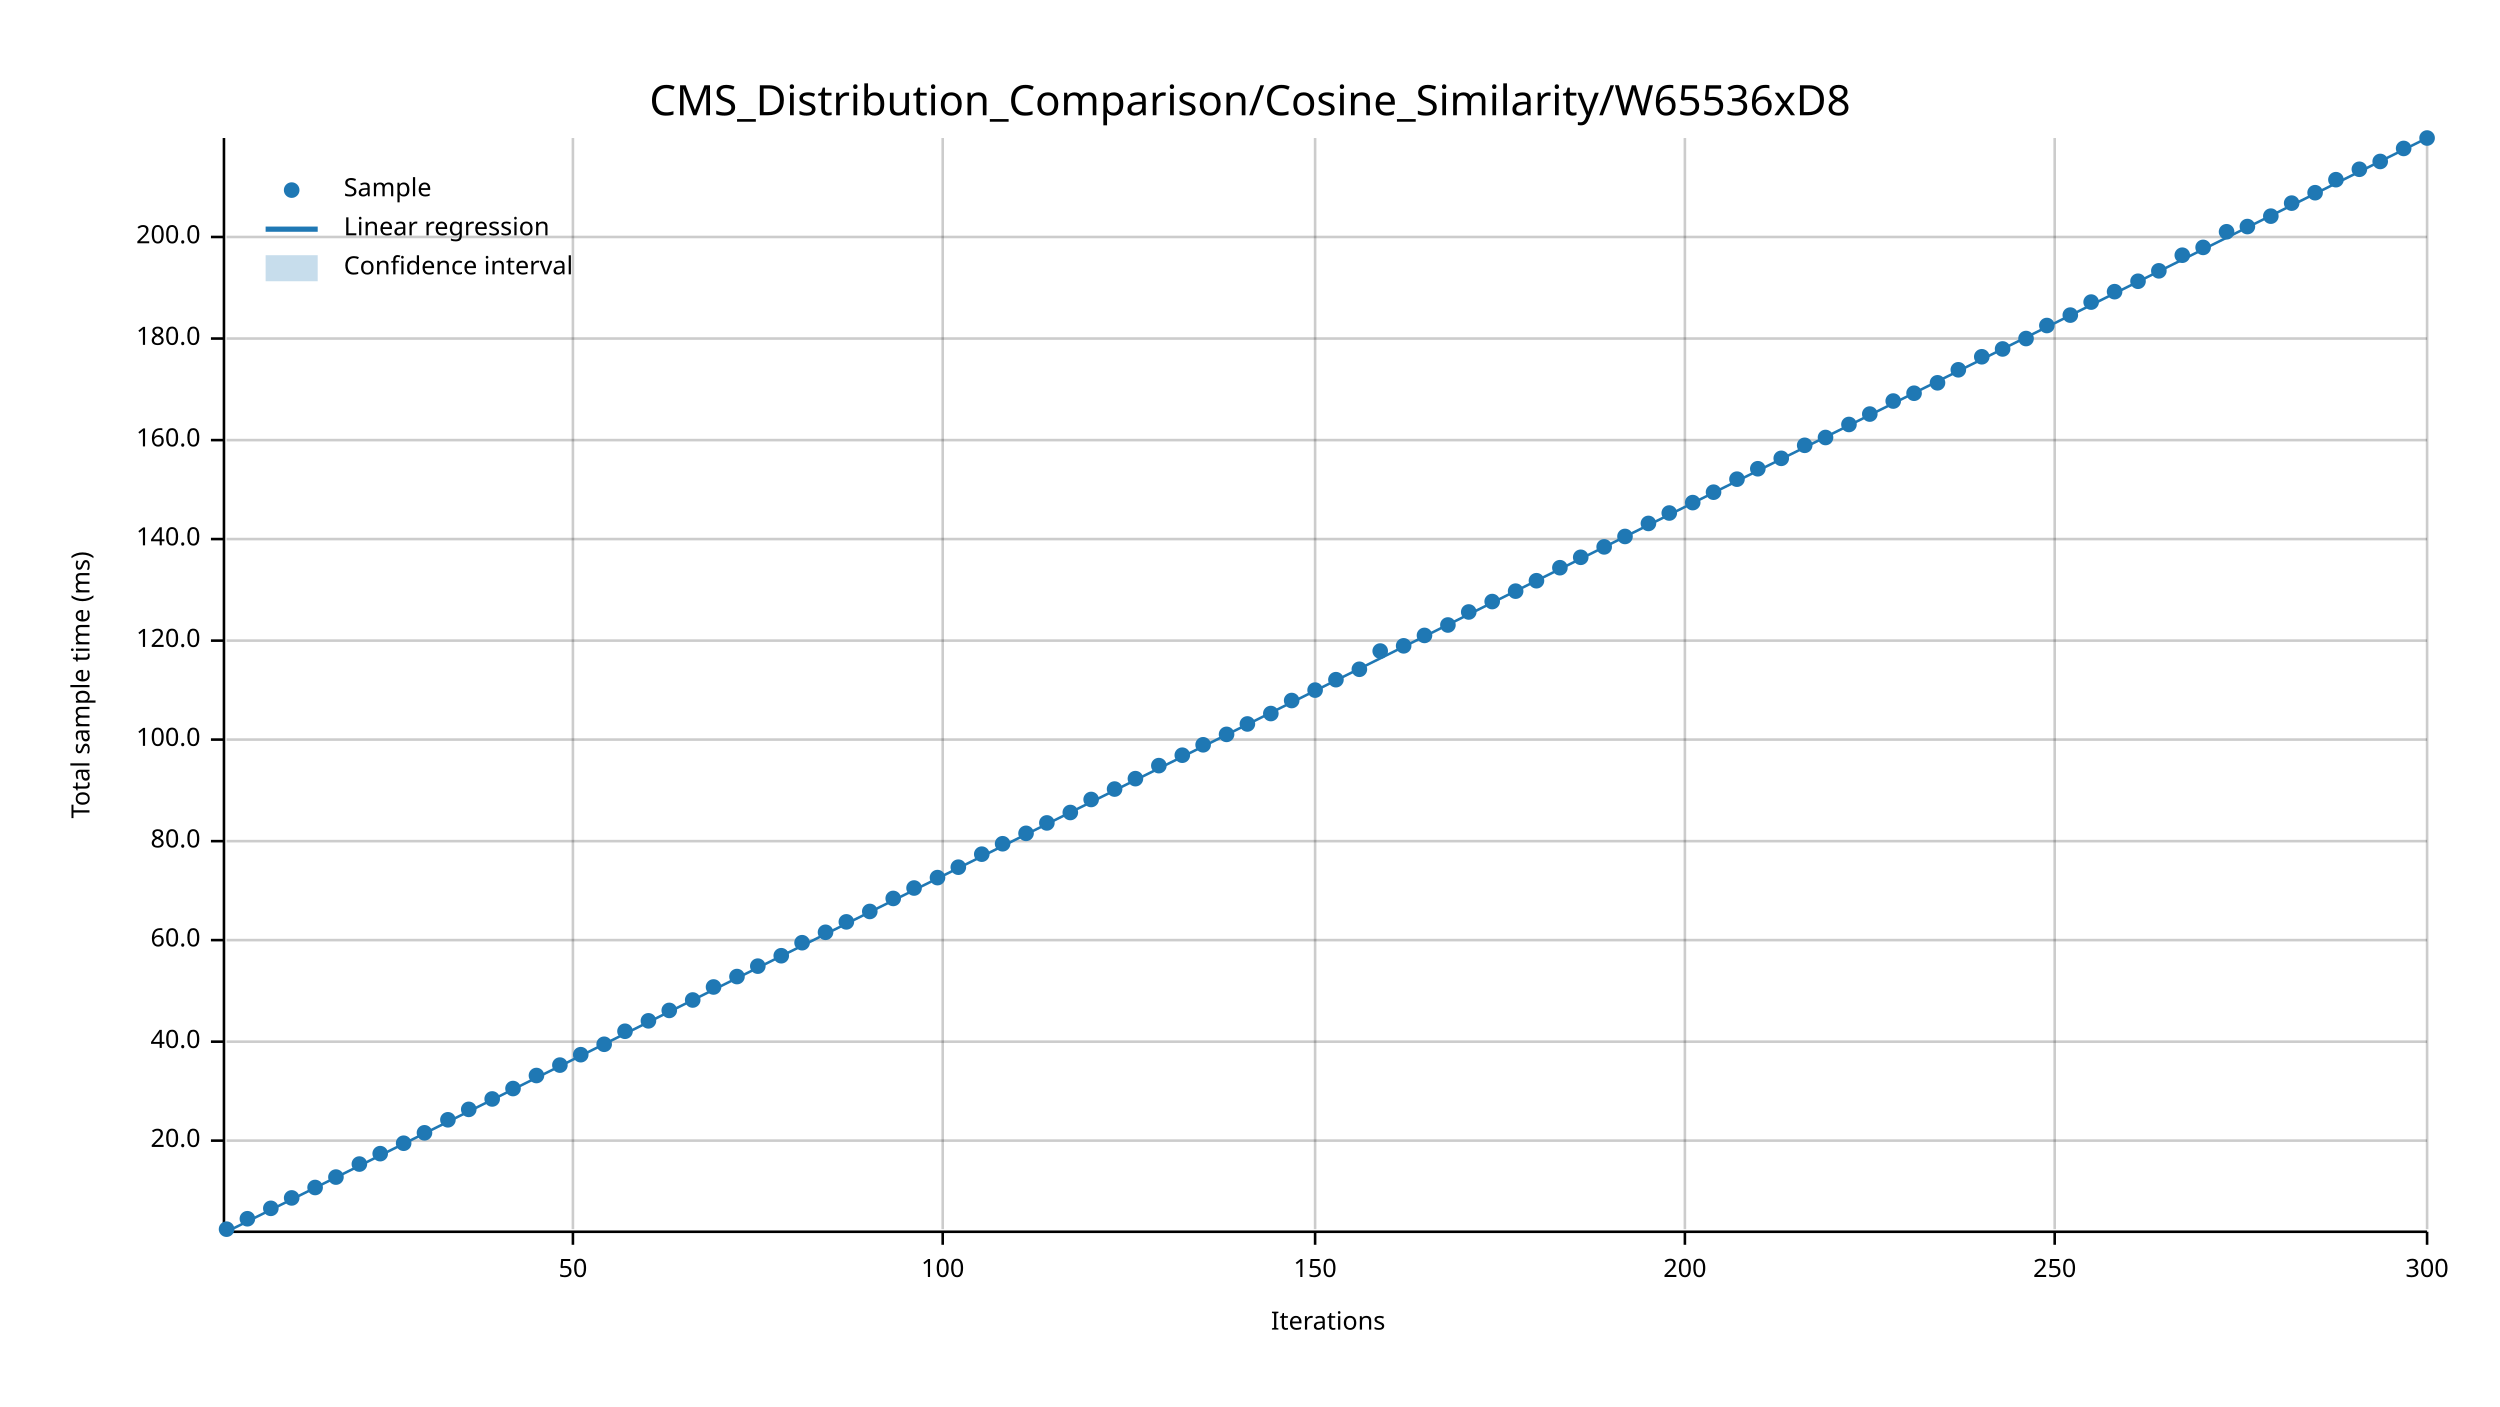
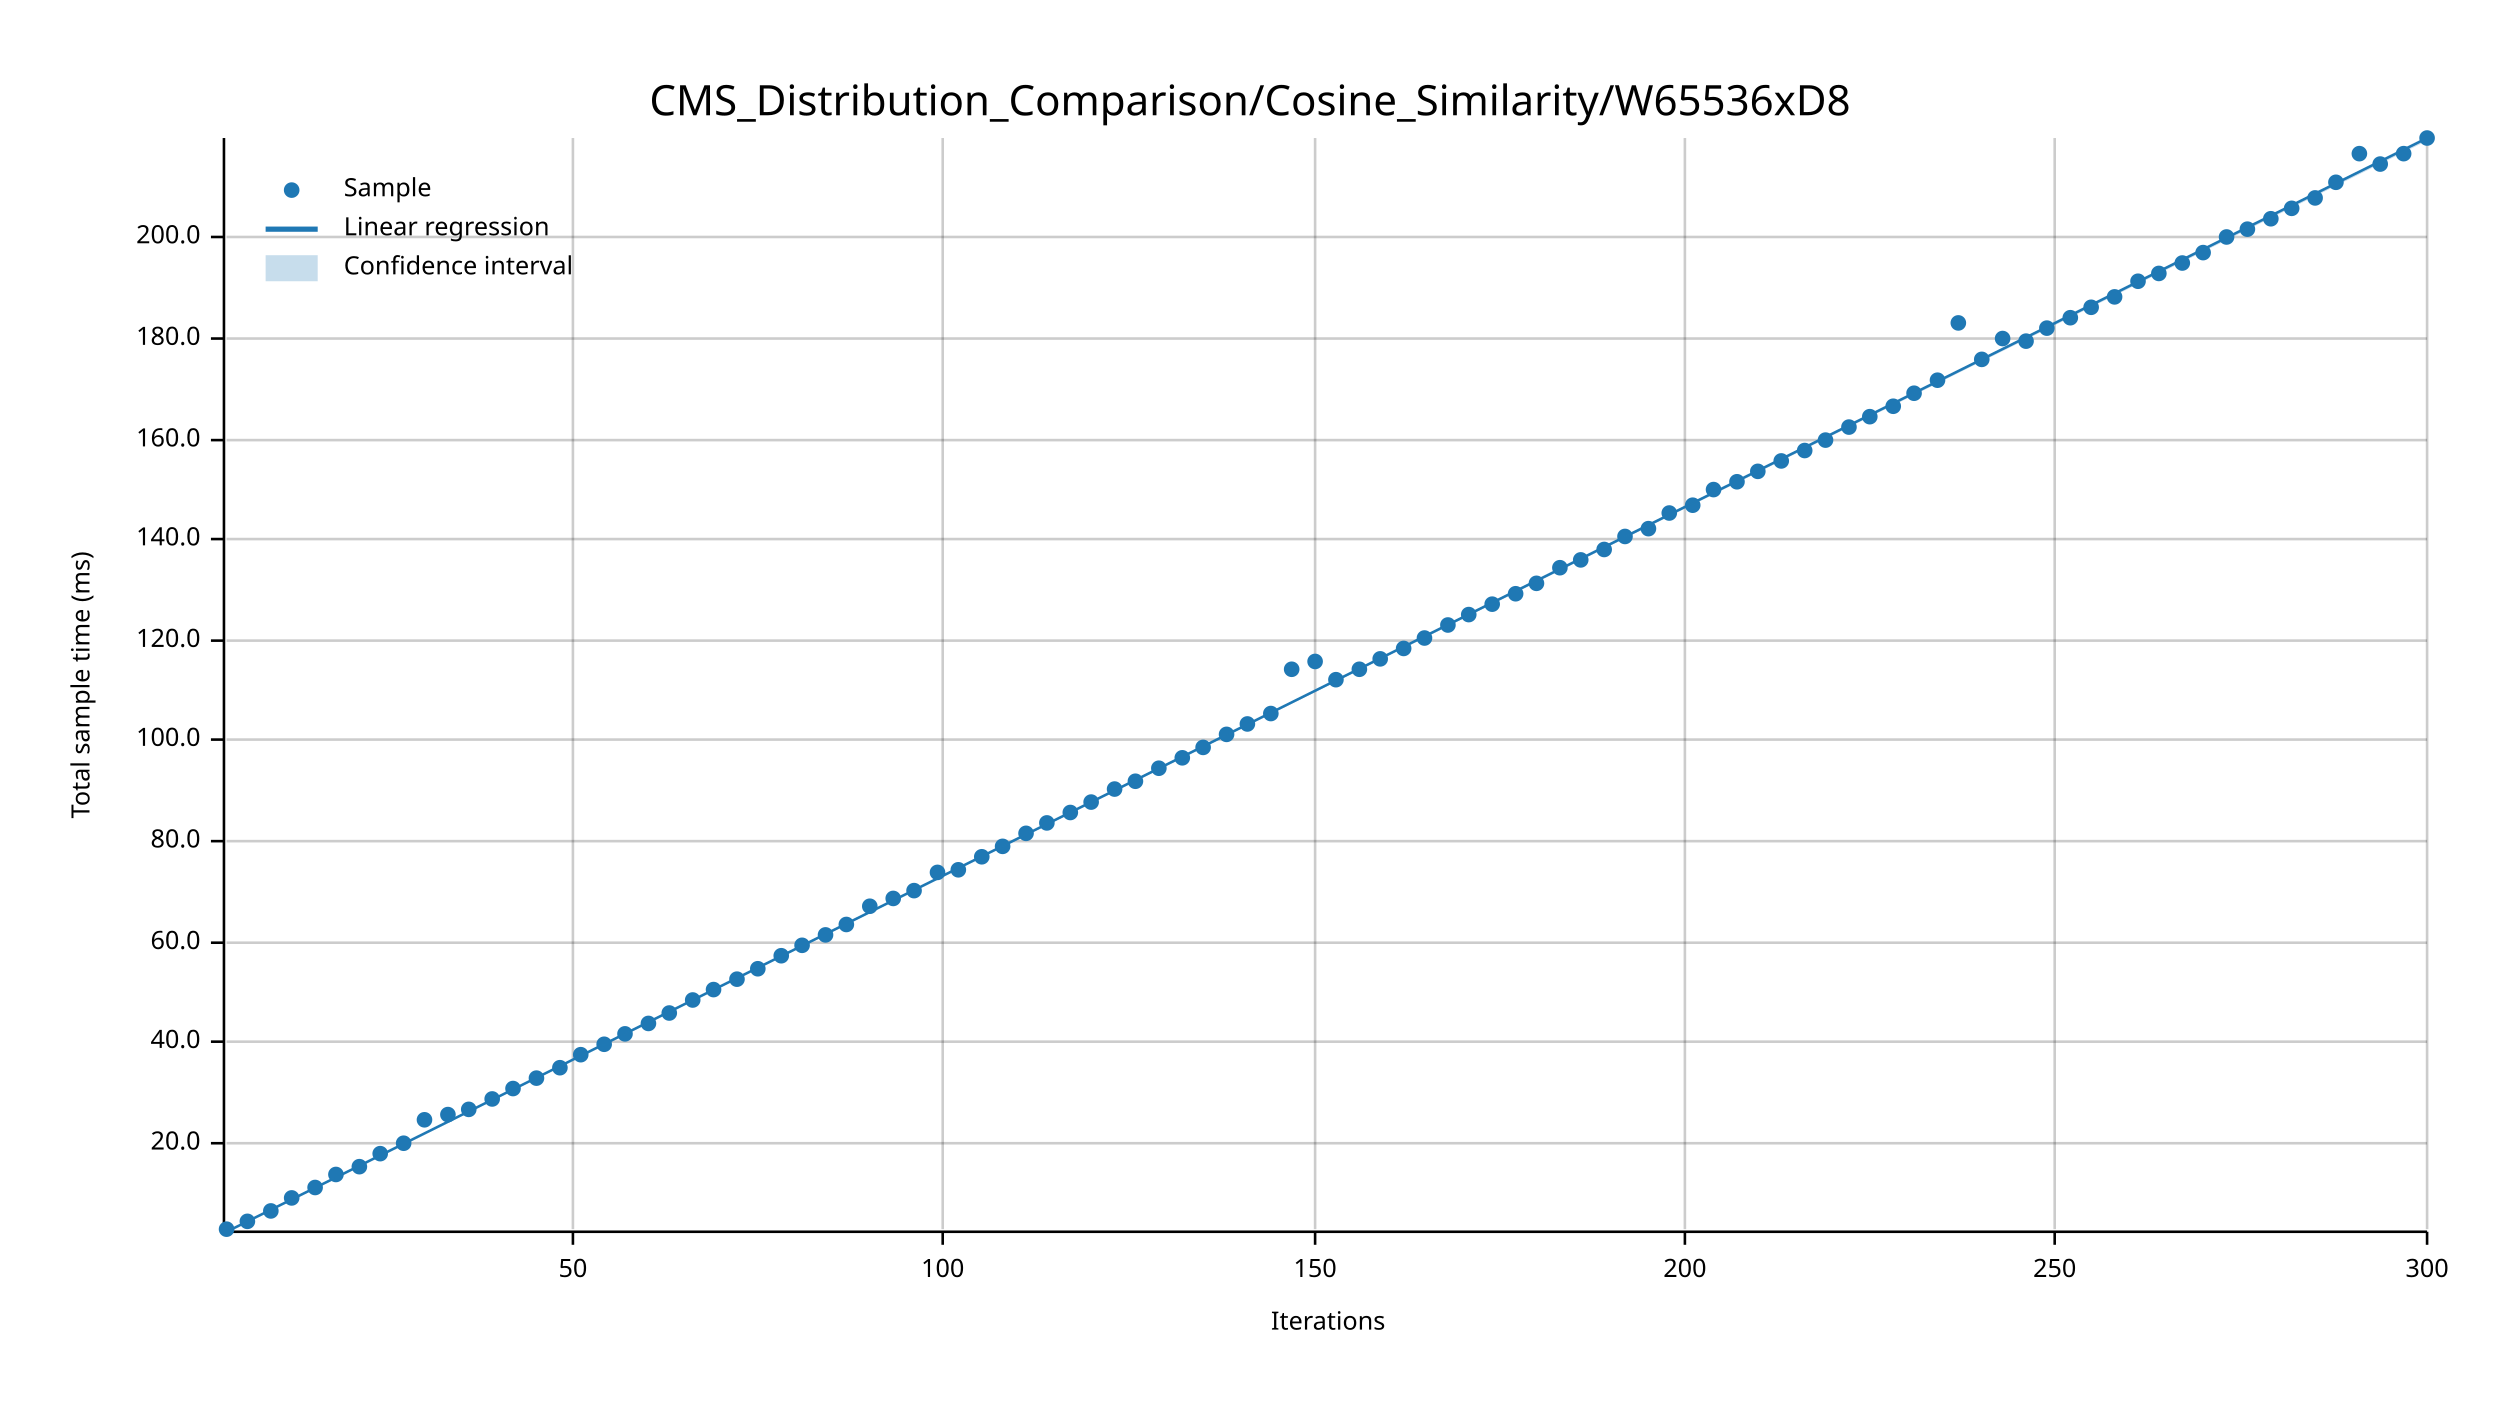
<svg xmlns="http://www.w3.org/2000/svg" width="960" height="540" viewBox="0 0 960 540">
  <text x="480" y="32" dy="0.76em" text-anchor="middle" font-family="sans-serif" font-size="16.129" opacity="1" fill="#000000">
CMS_Distribution_Comparison/Cosine_Similarity/W65536xD8
</text>
  <text x="27" y="263" dy="0.76em" text-anchor="middle" font-family="sans-serif" font-size="9.677" opacity="1" fill="#000000" transform="rotate(270, 27, 263)">
Total sample time (ms)
</text>
  <text x="510" y="513" dy="-0.5ex" text-anchor="middle" font-family="sans-serif" font-size="9.677" opacity="1" fill="#000000">
Iterations
</text>
  <line opacity="0.2" stroke="#000000" stroke-width="1" x1="220" y1="472" x2="220" y2="53" />
  <line opacity="0.2" stroke="#000000" stroke-width="1" x1="362" y1="472" x2="362" y2="53" />
  <line opacity="0.2" stroke="#000000" stroke-width="1" x1="505" y1="472" x2="505" y2="53" />
  <line opacity="0.2" stroke="#000000" stroke-width="1" x1="647" y1="472" x2="647" y2="53" />
  <line opacity="0.2" stroke="#000000" stroke-width="1" x1="789" y1="472" x2="789" y2="53" />
  <line opacity="0.2" stroke="#000000" stroke-width="1" x1="932" y1="472" x2="932" y2="53" />
-   <line opacity="0.2" stroke="#000000" stroke-width="1" x1="87" y1="438" x2="932" y2="438" />
+   <line opacity="0.2" stroke="#000000" stroke-width="1" x1="87" y1="439" x2="932" y2="439" />
  <line opacity="0.2" stroke="#000000" stroke-width="1" x1="87" y1="400" x2="932" y2="400" />
-   <line opacity="0.2" stroke="#000000" stroke-width="1" x1="87" y1="361" x2="932" y2="361" />
+   <line opacity="0.2" stroke="#000000" stroke-width="1" x1="87" y1="362" x2="932" y2="362" />
  <line opacity="0.2" stroke="#000000" stroke-width="1" x1="87" y1="323" x2="932" y2="323" />
  <line opacity="0.2" stroke="#000000" stroke-width="1" x1="87" y1="284" x2="932" y2="284" />
  <line opacity="0.2" stroke="#000000" stroke-width="1" x1="87" y1="246" x2="932" y2="246" />
  <line opacity="0.2" stroke="#000000" stroke-width="1" x1="87" y1="207" x2="932" y2="207" />
  <line opacity="0.2" stroke="#000000" stroke-width="1" x1="87" y1="169" x2="932" y2="169" />
  <line opacity="0.2" stroke="#000000" stroke-width="1" x1="87" y1="130" x2="932" y2="130" />
  <line opacity="0.2" stroke="#000000" stroke-width="1" x1="87" y1="91" x2="932" y2="91" />
  <polyline fill="none" opacity="1" stroke="#000000" stroke-width="1" points="86,53 86,472 " />
-   <text x="77" y="438" dy="0.5ex" text-anchor="end" font-family="sans-serif" font-size="9.677" opacity="1" fill="#000000">
+   <text x="77" y="439" dy="0.5ex" text-anchor="end" font-family="sans-serif" font-size="9.677" opacity="1" fill="#000000">
20.0
</text>
-   <polyline fill="none" opacity="1" stroke="#000000" stroke-width="1" points="81,438 86,438 " />
+   <polyline fill="none" opacity="1" stroke="#000000" stroke-width="1" points="81,439 86,439 " />
  <text x="77" y="400" dy="0.5ex" text-anchor="end" font-family="sans-serif" font-size="9.677" opacity="1" fill="#000000">
40.0
</text>
  <polyline fill="none" opacity="1" stroke="#000000" stroke-width="1" points="81,400 86,400 " />
-   <text x="77" y="361" dy="0.5ex" text-anchor="end" font-family="sans-serif" font-size="9.677" opacity="1" fill="#000000">
+   <text x="77" y="362" dy="0.5ex" text-anchor="end" font-family="sans-serif" font-size="9.677" opacity="1" fill="#000000">
60.0
</text>
-   <polyline fill="none" opacity="1" stroke="#000000" stroke-width="1" points="81,361 86,361 " />
+   <polyline fill="none" opacity="1" stroke="#000000" stroke-width="1" points="81,362 86,362 " />
  <text x="77" y="323" dy="0.5ex" text-anchor="end" font-family="sans-serif" font-size="9.677" opacity="1" fill="#000000">
80.0
</text>
  <polyline fill="none" opacity="1" stroke="#000000" stroke-width="1" points="81,323 86,323 " />
  <text x="77" y="284" dy="0.5ex" text-anchor="end" font-family="sans-serif" font-size="9.677" opacity="1" fill="#000000">
100.0
</text>
  <polyline fill="none" opacity="1" stroke="#000000" stroke-width="1" points="81,284 86,284 " />
  <text x="77" y="246" dy="0.5ex" text-anchor="end" font-family="sans-serif" font-size="9.677" opacity="1" fill="#000000">
120.0
</text>
  <polyline fill="none" opacity="1" stroke="#000000" stroke-width="1" points="81,246 86,246 " />
  <text x="77" y="207" dy="0.5ex" text-anchor="end" font-family="sans-serif" font-size="9.677" opacity="1" fill="#000000">
140.0
</text>
  <polyline fill="none" opacity="1" stroke="#000000" stroke-width="1" points="81,207 86,207 " />
  <text x="77" y="169" dy="0.5ex" text-anchor="end" font-family="sans-serif" font-size="9.677" opacity="1" fill="#000000">
160.0
</text>
  <polyline fill="none" opacity="1" stroke="#000000" stroke-width="1" points="81,169 86,169 " />
  <text x="77" y="130" dy="0.5ex" text-anchor="end" font-family="sans-serif" font-size="9.677" opacity="1" fill="#000000">
180.0
</text>
  <polyline fill="none" opacity="1" stroke="#000000" stroke-width="1" points="81,130 86,130 " />
  <text x="77" y="91" dy="0.5ex" text-anchor="end" font-family="sans-serif" font-size="9.677" opacity="1" fill="#000000">
200.0
</text>
  <polyline fill="none" opacity="1" stroke="#000000" stroke-width="1" points="81,91 86,91 " />
  <polyline fill="none" opacity="1" stroke="#000000" stroke-width="1" points="87,473 932,473 " />
  <text x="220" y="483" dy="0.76em" text-anchor="middle" font-family="sans-serif" font-size="9.677" opacity="1" fill="#000000">
50
</text>
  <polyline fill="none" opacity="1" stroke="#000000" stroke-width="1" points="220,473 220,478 " />
  <text x="362" y="483" dy="0.76em" text-anchor="middle" font-family="sans-serif" font-size="9.677" opacity="1" fill="#000000">
100
</text>
  <polyline fill="none" opacity="1" stroke="#000000" stroke-width="1" points="362,473 362,478 " />
  <text x="505" y="483" dy="0.76em" text-anchor="middle" font-family="sans-serif" font-size="9.677" opacity="1" fill="#000000">
150
</text>
  <polyline fill="none" opacity="1" stroke="#000000" stroke-width="1" points="505,473 505,478 " />
  <text x="647" y="483" dy="0.76em" text-anchor="middle" font-family="sans-serif" font-size="9.677" opacity="1" fill="#000000">
200
</text>
  <polyline fill="none" opacity="1" stroke="#000000" stroke-width="1" points="647,473 647,478 " />
  <text x="789" y="483" dy="0.76em" text-anchor="middle" font-family="sans-serif" font-size="9.677" opacity="1" fill="#000000">
250
</text>
  <polyline fill="none" opacity="1" stroke="#000000" stroke-width="1" points="789,473 789,478 " />
  <text x="932" y="483" dy="0.76em" text-anchor="middle" font-family="sans-serif" font-size="9.677" opacity="1" fill="#000000">
300
</text>
  <polyline fill="none" opacity="1" stroke="#000000" stroke-width="1" points="932,473 932,478 " />
  <circle cx="87" cy="472" r="3" opacity="1" fill="#1F78B4" stroke="none" stroke-width="1" />
-   <circle cx="95" cy="468" r="3" opacity="1" fill="#1F78B4" stroke="none" stroke-width="1" />
-   <circle cx="104" cy="464" r="3" opacity="1" fill="#1F78B4" stroke="none" stroke-width="1" />
+   <circle cx="95" cy="469" r="3" opacity="1" fill="#1F78B4" stroke="none" stroke-width="1" />
+   <circle cx="104" cy="465" r="3" opacity="1" fill="#1F78B4" stroke="none" stroke-width="1" />
  <circle cx="112" cy="460" r="3" opacity="1" fill="#1F78B4" stroke="none" stroke-width="1" />
  <circle cx="121" cy="456" r="3" opacity="1" fill="#1F78B4" stroke="none" stroke-width="1" />
-   <circle cx="129" cy="452" r="3" opacity="1" fill="#1F78B4" stroke="none" stroke-width="1" />
-   <circle cx="138" cy="447" r="3" opacity="1" fill="#1F78B4" stroke="none" stroke-width="1" />
+   <circle cx="129" cy="451" r="3" opacity="1" fill="#1F78B4" stroke="none" stroke-width="1" />
+   <circle cx="138" cy="448" r="3" opacity="1" fill="#1F78B4" stroke="none" stroke-width="1" />
  <circle cx="146" cy="443" r="3" opacity="1" fill="#1F78B4" stroke="none" stroke-width="1" />
  <circle cx="155" cy="439" r="3" opacity="1" fill="#1F78B4" stroke="none" stroke-width="1" />
-   <circle cx="163" cy="435" r="3" opacity="1" fill="#1F78B4" stroke="none" stroke-width="1" />
-   <circle cx="172" cy="430" r="3" opacity="1" fill="#1F78B4" stroke="none" stroke-width="1" />
+   <circle cx="163" cy="430" r="3" opacity="1" fill="#1F78B4" stroke="none" stroke-width="1" />
+   <circle cx="172" cy="428" r="3" opacity="1" fill="#1F78B4" stroke="none" stroke-width="1" />
  <circle cx="180" cy="426" r="3" opacity="1" fill="#1F78B4" stroke="none" stroke-width="1" />
  <circle cx="189" cy="422" r="3" opacity="1" fill="#1F78B4" stroke="none" stroke-width="1" />
  <circle cx="197" cy="418" r="3" opacity="1" fill="#1F78B4" stroke="none" stroke-width="1" />
-   <circle cx="206" cy="413" r="3" opacity="1" fill="#1F78B4" stroke="none" stroke-width="1" />
-   <circle cx="215" cy="409" r="3" opacity="1" fill="#1F78B4" stroke="none" stroke-width="1" />
+   <circle cx="206" cy="414" r="3" opacity="1" fill="#1F78B4" stroke="none" stroke-width="1" />
+   <circle cx="215" cy="410" r="3" opacity="1" fill="#1F78B4" stroke="none" stroke-width="1" />
  <circle cx="223" cy="405" r="3" opacity="1" fill="#1F78B4" stroke="none" stroke-width="1" />
  <circle cx="232" cy="401" r="3" opacity="1" fill="#1F78B4" stroke="none" stroke-width="1" />
-   <circle cx="240" cy="396" r="3" opacity="1" fill="#1F78B4" stroke="none" stroke-width="1" />
-   <circle cx="249" cy="392" r="3" opacity="1" fill="#1F78B4" stroke="none" stroke-width="1" />
-   <circle cx="257" cy="388" r="3" opacity="1" fill="#1F78B4" stroke="none" stroke-width="1" />
+   <circle cx="240" cy="397" r="3" opacity="1" fill="#1F78B4" stroke="none" stroke-width="1" />
+   <circle cx="249" cy="393" r="3" opacity="1" fill="#1F78B4" stroke="none" stroke-width="1" />
+   <circle cx="257" cy="389" r="3" opacity="1" fill="#1F78B4" stroke="none" stroke-width="1" />
  <circle cx="266" cy="384" r="3" opacity="1" fill="#1F78B4" stroke="none" stroke-width="1" />
-   <circle cx="274" cy="379" r="3" opacity="1" fill="#1F78B4" stroke="none" stroke-width="1" />
-   <circle cx="283" cy="375" r="3" opacity="1" fill="#1F78B4" stroke="none" stroke-width="1" />
-   <circle cx="291" cy="371" r="3" opacity="1" fill="#1F78B4" stroke="none" stroke-width="1" />
+   <circle cx="274" cy="380" r="3" opacity="1" fill="#1F78B4" stroke="none" stroke-width="1" />
+   <circle cx="283" cy="376" r="3" opacity="1" fill="#1F78B4" stroke="none" stroke-width="1" />
+   <circle cx="291" cy="372" r="3" opacity="1" fill="#1F78B4" stroke="none" stroke-width="1" />
  <circle cx="300" cy="367" r="3" opacity="1" fill="#1F78B4" stroke="none" stroke-width="1" />
-   <circle cx="308" cy="362" r="3" opacity="1" fill="#1F78B4" stroke="none" stroke-width="1" />
-   <circle cx="317" cy="358" r="3" opacity="1" fill="#1F78B4" stroke="none" stroke-width="1" />
-   <circle cx="325" cy="354" r="3" opacity="1" fill="#1F78B4" stroke="none" stroke-width="1" />
-   <circle cx="334" cy="350" r="3" opacity="1" fill="#1F78B4" stroke="none" stroke-width="1" />
+   <circle cx="308" cy="363" r="3" opacity="1" fill="#1F78B4" stroke="none" stroke-width="1" />
+   <circle cx="317" cy="359" r="3" opacity="1" fill="#1F78B4" stroke="none" stroke-width="1" />
+   <circle cx="325" cy="355" r="3" opacity="1" fill="#1F78B4" stroke="none" stroke-width="1" />
+   <circle cx="334" cy="348" r="3" opacity="1" fill="#1F78B4" stroke="none" stroke-width="1" />
  <circle cx="343" cy="345" r="3" opacity="1" fill="#1F78B4" stroke="none" stroke-width="1" />
-   <circle cx="351" cy="341" r="3" opacity="1" fill="#1F78B4" stroke="none" stroke-width="1" />
-   <circle cx="360" cy="337" r="3" opacity="1" fill="#1F78B4" stroke="none" stroke-width="1" />
-   <circle cx="368" cy="333" r="3" opacity="1" fill="#1F78B4" stroke="none" stroke-width="1" />
-   <circle cx="377" cy="328" r="3" opacity="1" fill="#1F78B4" stroke="none" stroke-width="1" />
-   <circle cx="385" cy="324" r="3" opacity="1" fill="#1F78B4" stroke="none" stroke-width="1" />
+   <circle cx="351" cy="342" r="3" opacity="1" fill="#1F78B4" stroke="none" stroke-width="1" />
+   <circle cx="360" cy="335" r="3" opacity="1" fill="#1F78B4" stroke="none" stroke-width="1" />
+   <circle cx="368" cy="334" r="3" opacity="1" fill="#1F78B4" stroke="none" stroke-width="1" />
+   <circle cx="377" cy="329" r="3" opacity="1" fill="#1F78B4" stroke="none" stroke-width="1" />
+   <circle cx="385" cy="325" r="3" opacity="1" fill="#1F78B4" stroke="none" stroke-width="1" />
  <circle cx="394" cy="320" r="3" opacity="1" fill="#1F78B4" stroke="none" stroke-width="1" />
  <circle cx="402" cy="316" r="3" opacity="1" fill="#1F78B4" stroke="none" stroke-width="1" />
  <circle cx="411" cy="312" r="3" opacity="1" fill="#1F78B4" stroke="none" stroke-width="1" />
-   <circle cx="419" cy="307" r="3" opacity="1" fill="#1F78B4" stroke="none" stroke-width="1" />
+   <circle cx="419" cy="308" r="3" opacity="1" fill="#1F78B4" stroke="none" stroke-width="1" />
  <circle cx="428" cy="303" r="3" opacity="1" fill="#1F78B4" stroke="none" stroke-width="1" />
-   <circle cx="436" cy="299" r="3" opacity="1" fill="#1F78B4" stroke="none" stroke-width="1" />
-   <circle cx="445" cy="294" r="3" opacity="1" fill="#1F78B4" stroke="none" stroke-width="1" />
-   <circle cx="454" cy="290" r="3" opacity="1" fill="#1F78B4" stroke="none" stroke-width="1" />
-   <circle cx="462" cy="286" r="3" opacity="1" fill="#1F78B4" stroke="none" stroke-width="1" />
+   <circle cx="436" cy="300" r="3" opacity="1" fill="#1F78B4" stroke="none" stroke-width="1" />
+   <circle cx="445" cy="295" r="3" opacity="1" fill="#1F78B4" stroke="none" stroke-width="1" />
+   <circle cx="454" cy="291" r="3" opacity="1" fill="#1F78B4" stroke="none" stroke-width="1" />
+   <circle cx="462" cy="287" r="3" opacity="1" fill="#1F78B4" stroke="none" stroke-width="1" />
  <circle cx="471" cy="282" r="3" opacity="1" fill="#1F78B4" stroke="none" stroke-width="1" />
  <circle cx="479" cy="278" r="3" opacity="1" fill="#1F78B4" stroke="none" stroke-width="1" />
  <circle cx="488" cy="274" r="3" opacity="1" fill="#1F78B4" stroke="none" stroke-width="1" />
-   <circle cx="496" cy="269" r="3" opacity="1" fill="#1F78B4" stroke="none" stroke-width="1" />
-   <circle cx="505" cy="265" r="3" opacity="1" fill="#1F78B4" stroke="none" stroke-width="1" />
+   <circle cx="496" cy="257" r="3" opacity="1" fill="#1F78B4" stroke="none" stroke-width="1" />
+   <circle cx="505" cy="254" r="3" opacity="1" fill="#1F78B4" stroke="none" stroke-width="1" />
  <circle cx="513" cy="261" r="3" opacity="1" fill="#1F78B4" stroke="none" stroke-width="1" />
  <circle cx="522" cy="257" r="3" opacity="1" fill="#1F78B4" stroke="none" stroke-width="1" />
-   <circle cx="530" cy="250" r="3" opacity="1" fill="#1F78B4" stroke="none" stroke-width="1" />
-   <circle cx="539" cy="248" r="3" opacity="1" fill="#1F78B4" stroke="none" stroke-width="1" />
-   <circle cx="547" cy="244" r="3" opacity="1" fill="#1F78B4" stroke="none" stroke-width="1" />
+   <circle cx="530" cy="253" r="3" opacity="1" fill="#1F78B4" stroke="none" stroke-width="1" />
+   <circle cx="539" cy="249" r="3" opacity="1" fill="#1F78B4" stroke="none" stroke-width="1" />
+   <circle cx="547" cy="245" r="3" opacity="1" fill="#1F78B4" stroke="none" stroke-width="1" />
  <circle cx="556" cy="240" r="3" opacity="1" fill="#1F78B4" stroke="none" stroke-width="1" />
-   <circle cx="564" cy="235" r="3" opacity="1" fill="#1F78B4" stroke="none" stroke-width="1" />
-   <circle cx="573" cy="231" r="3" opacity="1" fill="#1F78B4" stroke="none" stroke-width="1" />
-   <circle cx="582" cy="227" r="3" opacity="1" fill="#1F78B4" stroke="none" stroke-width="1" />
-   <circle cx="590" cy="223" r="3" opacity="1" fill="#1F78B4" stroke="none" stroke-width="1" />
+   <circle cx="564" cy="236" r="3" opacity="1" fill="#1F78B4" stroke="none" stroke-width="1" />
+   <circle cx="573" cy="232" r="3" opacity="1" fill="#1F78B4" stroke="none" stroke-width="1" />
+   <circle cx="582" cy="228" r="3" opacity="1" fill="#1F78B4" stroke="none" stroke-width="1" />
+   <circle cx="590" cy="224" r="3" opacity="1" fill="#1F78B4" stroke="none" stroke-width="1" />
  <circle cx="599" cy="218" r="3" opacity="1" fill="#1F78B4" stroke="none" stroke-width="1" />
-   <circle cx="607" cy="214" r="3" opacity="1" fill="#1F78B4" stroke="none" stroke-width="1" />
-   <circle cx="616" cy="210" r="3" opacity="1" fill="#1F78B4" stroke="none" stroke-width="1" />
+   <circle cx="607" cy="215" r="3" opacity="1" fill="#1F78B4" stroke="none" stroke-width="1" />
+   <circle cx="616" cy="211" r="3" opacity="1" fill="#1F78B4" stroke="none" stroke-width="1" />
  <circle cx="624" cy="206" r="3" opacity="1" fill="#1F78B4" stroke="none" stroke-width="1" />
-   <circle cx="633" cy="201" r="3" opacity="1" fill="#1F78B4" stroke="none" stroke-width="1" />
+   <circle cx="633" cy="203" r="3" opacity="1" fill="#1F78B4" stroke="none" stroke-width="1" />
  <circle cx="641" cy="197" r="3" opacity="1" fill="#1F78B4" stroke="none" stroke-width="1" />
-   <circle cx="650" cy="193" r="3" opacity="1" fill="#1F78B4" stroke="none" stroke-width="1" />
-   <circle cx="658" cy="189" r="3" opacity="1" fill="#1F78B4" stroke="none" stroke-width="1" />
-   <circle cx="667" cy="184" r="3" opacity="1" fill="#1F78B4" stroke="none" stroke-width="1" />
-   <circle cx="675" cy="180" r="3" opacity="1" fill="#1F78B4" stroke="none" stroke-width="1" />
-   <circle cx="684" cy="176" r="3" opacity="1" fill="#1F78B4" stroke="none" stroke-width="1" />
-   <circle cx="693" cy="171" r="3" opacity="1" fill="#1F78B4" stroke="none" stroke-width="1" />
-   <circle cx="701" cy="168" r="3" opacity="1" fill="#1F78B4" stroke="none" stroke-width="1" />
-   <circle cx="710" cy="163" r="3" opacity="1" fill="#1F78B4" stroke="none" stroke-width="1" />
-   <circle cx="718" cy="159" r="3" opacity="1" fill="#1F78B4" stroke="none" stroke-width="1" />
-   <circle cx="727" cy="154" r="3" opacity="1" fill="#1F78B4" stroke="none" stroke-width="1" />
+   <circle cx="650" cy="194" r="3" opacity="1" fill="#1F78B4" stroke="none" stroke-width="1" />
+   <circle cx="658" cy="188" r="3" opacity="1" fill="#1F78B4" stroke="none" stroke-width="1" />
+   <circle cx="667" cy="185" r="3" opacity="1" fill="#1F78B4" stroke="none" stroke-width="1" />
+   <circle cx="675" cy="181" r="3" opacity="1" fill="#1F78B4" stroke="none" stroke-width="1" />
+   <circle cx="684" cy="177" r="3" opacity="1" fill="#1F78B4" stroke="none" stroke-width="1" />
+   <circle cx="693" cy="173" r="3" opacity="1" fill="#1F78B4" stroke="none" stroke-width="1" />
+   <circle cx="701" cy="169" r="3" opacity="1" fill="#1F78B4" stroke="none" stroke-width="1" />
+   <circle cx="710" cy="164" r="3" opacity="1" fill="#1F78B4" stroke="none" stroke-width="1" />
+   <circle cx="718" cy="160" r="3" opacity="1" fill="#1F78B4" stroke="none" stroke-width="1" />
+   <circle cx="727" cy="156" r="3" opacity="1" fill="#1F78B4" stroke="none" stroke-width="1" />
  <circle cx="735" cy="151" r="3" opacity="1" fill="#1F78B4" stroke="none" stroke-width="1" />
-   <circle cx="744" cy="147" r="3" opacity="1" fill="#1F78B4" stroke="none" stroke-width="1" />
-   <circle cx="752" cy="142" r="3" opacity="1" fill="#1F78B4" stroke="none" stroke-width="1" />
-   <circle cx="761" cy="137" r="3" opacity="1" fill="#1F78B4" stroke="none" stroke-width="1" />
-   <circle cx="769" cy="134" r="3" opacity="1" fill="#1F78B4" stroke="none" stroke-width="1" />
-   <circle cx="778" cy="130" r="3" opacity="1" fill="#1F78B4" stroke="none" stroke-width="1" />
-   <circle cx="786" cy="125" r="3" opacity="1" fill="#1F78B4" stroke="none" stroke-width="1" />
-   <circle cx="795" cy="121" r="3" opacity="1" fill="#1F78B4" stroke="none" stroke-width="1" />
-   <circle cx="803" cy="116" r="3" opacity="1" fill="#1F78B4" stroke="none" stroke-width="1" />
-   <circle cx="812" cy="112" r="3" opacity="1" fill="#1F78B4" stroke="none" stroke-width="1" />
+   <circle cx="744" cy="146" r="3" opacity="1" fill="#1F78B4" stroke="none" stroke-width="1" />
+   <circle cx="752" cy="124" r="3" opacity="1" fill="#1F78B4" stroke="none" stroke-width="1" />
+   <circle cx="761" cy="138" r="3" opacity="1" fill="#1F78B4" stroke="none" stroke-width="1" />
+   <circle cx="769" cy="130" r="3" opacity="1" fill="#1F78B4" stroke="none" stroke-width="1" />
+   <circle cx="778" cy="131" r="3" opacity="1" fill="#1F78B4" stroke="none" stroke-width="1" />
+   <circle cx="786" cy="126" r="3" opacity="1" fill="#1F78B4" stroke="none" stroke-width="1" />
+   <circle cx="795" cy="122" r="3" opacity="1" fill="#1F78B4" stroke="none" stroke-width="1" />
+   <circle cx="803" cy="118" r="3" opacity="1" fill="#1F78B4" stroke="none" stroke-width="1" />
+   <circle cx="812" cy="114" r="3" opacity="1" fill="#1F78B4" stroke="none" stroke-width="1" />
  <circle cx="821" cy="108" r="3" opacity="1" fill="#1F78B4" stroke="none" stroke-width="1" />
-   <circle cx="829" cy="104" r="3" opacity="1" fill="#1F78B4" stroke="none" stroke-width="1" />
-   <circle cx="838" cy="98" r="3" opacity="1" fill="#1F78B4" stroke="none" stroke-width="1" />
-   <circle cx="846" cy="95" r="3" opacity="1" fill="#1F78B4" stroke="none" stroke-width="1" />
-   <circle cx="855" cy="89" r="3" opacity="1" fill="#1F78B4" stroke="none" stroke-width="1" />
-   <circle cx="863" cy="87" r="3" opacity="1" fill="#1F78B4" stroke="none" stroke-width="1" />
-   <circle cx="872" cy="83" r="3" opacity="1" fill="#1F78B4" stroke="none" stroke-width="1" />
-   <circle cx="880" cy="78" r="3" opacity="1" fill="#1F78B4" stroke="none" stroke-width="1" />
-   <circle cx="889" cy="74" r="3" opacity="1" fill="#1F78B4" stroke="none" stroke-width="1" />
-   <circle cx="897" cy="69" r="3" opacity="1" fill="#1F78B4" stroke="none" stroke-width="1" />
-   <circle cx="906" cy="65" r="3" opacity="1" fill="#1F78B4" stroke="none" stroke-width="1" />
-   <circle cx="914" cy="62" r="3" opacity="1" fill="#1F78B4" stroke="none" stroke-width="1" />
-   <circle cx="923" cy="57" r="3" opacity="1" fill="#1F78B4" stroke="none" stroke-width="1" />
+   <circle cx="829" cy="105" r="3" opacity="1" fill="#1F78B4" stroke="none" stroke-width="1" />
+   <circle cx="838" cy="101" r="3" opacity="1" fill="#1F78B4" stroke="none" stroke-width="1" />
+   <circle cx="846" cy="97" r="3" opacity="1" fill="#1F78B4" stroke="none" stroke-width="1" />
+   <circle cx="855" cy="91" r="3" opacity="1" fill="#1F78B4" stroke="none" stroke-width="1" />
+   <circle cx="863" cy="88" r="3" opacity="1" fill="#1F78B4" stroke="none" stroke-width="1" />
+   <circle cx="872" cy="84" r="3" opacity="1" fill="#1F78B4" stroke="none" stroke-width="1" />
+   <circle cx="880" cy="80" r="3" opacity="1" fill="#1F78B4" stroke="none" stroke-width="1" />
+   <circle cx="889" cy="76" r="3" opacity="1" fill="#1F78B4" stroke="none" stroke-width="1" />
+   <circle cx="897" cy="70" r="3" opacity="1" fill="#1F78B4" stroke="none" stroke-width="1" />
+   <circle cx="906" cy="59" r="3" opacity="1" fill="#1F78B4" stroke="none" stroke-width="1" />
+   <circle cx="914" cy="63" r="3" opacity="1" fill="#1F78B4" stroke="none" stroke-width="1" />
+   <circle cx="923" cy="59" r="3" opacity="1" fill="#1F78B4" stroke="none" stroke-width="1" />
  <circle cx="932" cy="53" r="3" opacity="1" fill="#1F78B4" stroke="none" stroke-width="1" />
  <polyline fill="none" opacity="1" stroke="#1F78B4" stroke-width="1" points="87,473 932,53 " />
-   <polygon opacity="0.25" fill="#1F78B4" points="87,473 932,53 932,53 " />
+   <polygon opacity="0.25" fill="#1F78B4" points="87,473 932,54 932,53 " />
  <text x="132" y="68" dy="0.76em" text-anchor="start" font-family="sans-serif" font-size="9.677" opacity="1" fill="#000000">
Sample
</text>
  <text x="132" y="83" dy="0.76em" text-anchor="start" font-family="sans-serif" font-size="9.677" opacity="1" fill="#000000">
Linear regression
</text>
  <text x="132" y="98" dy="0.76em" text-anchor="start" font-family="sans-serif" font-size="9.677" opacity="1" fill="#000000">
Confidence interval
</text>
  <circle cx="112" cy="73" r="3" opacity="1" fill="#1F78B4" stroke="none" stroke-width="1" />
  <polyline fill="none" opacity="1" stroke="#1F78B4" stroke-width="2" points="102,88 122,88 " />
  <rect x="102" y="98" width="20" height="10" opacity="0.25" fill="#1F78B4" stroke="none" />
</svg>
